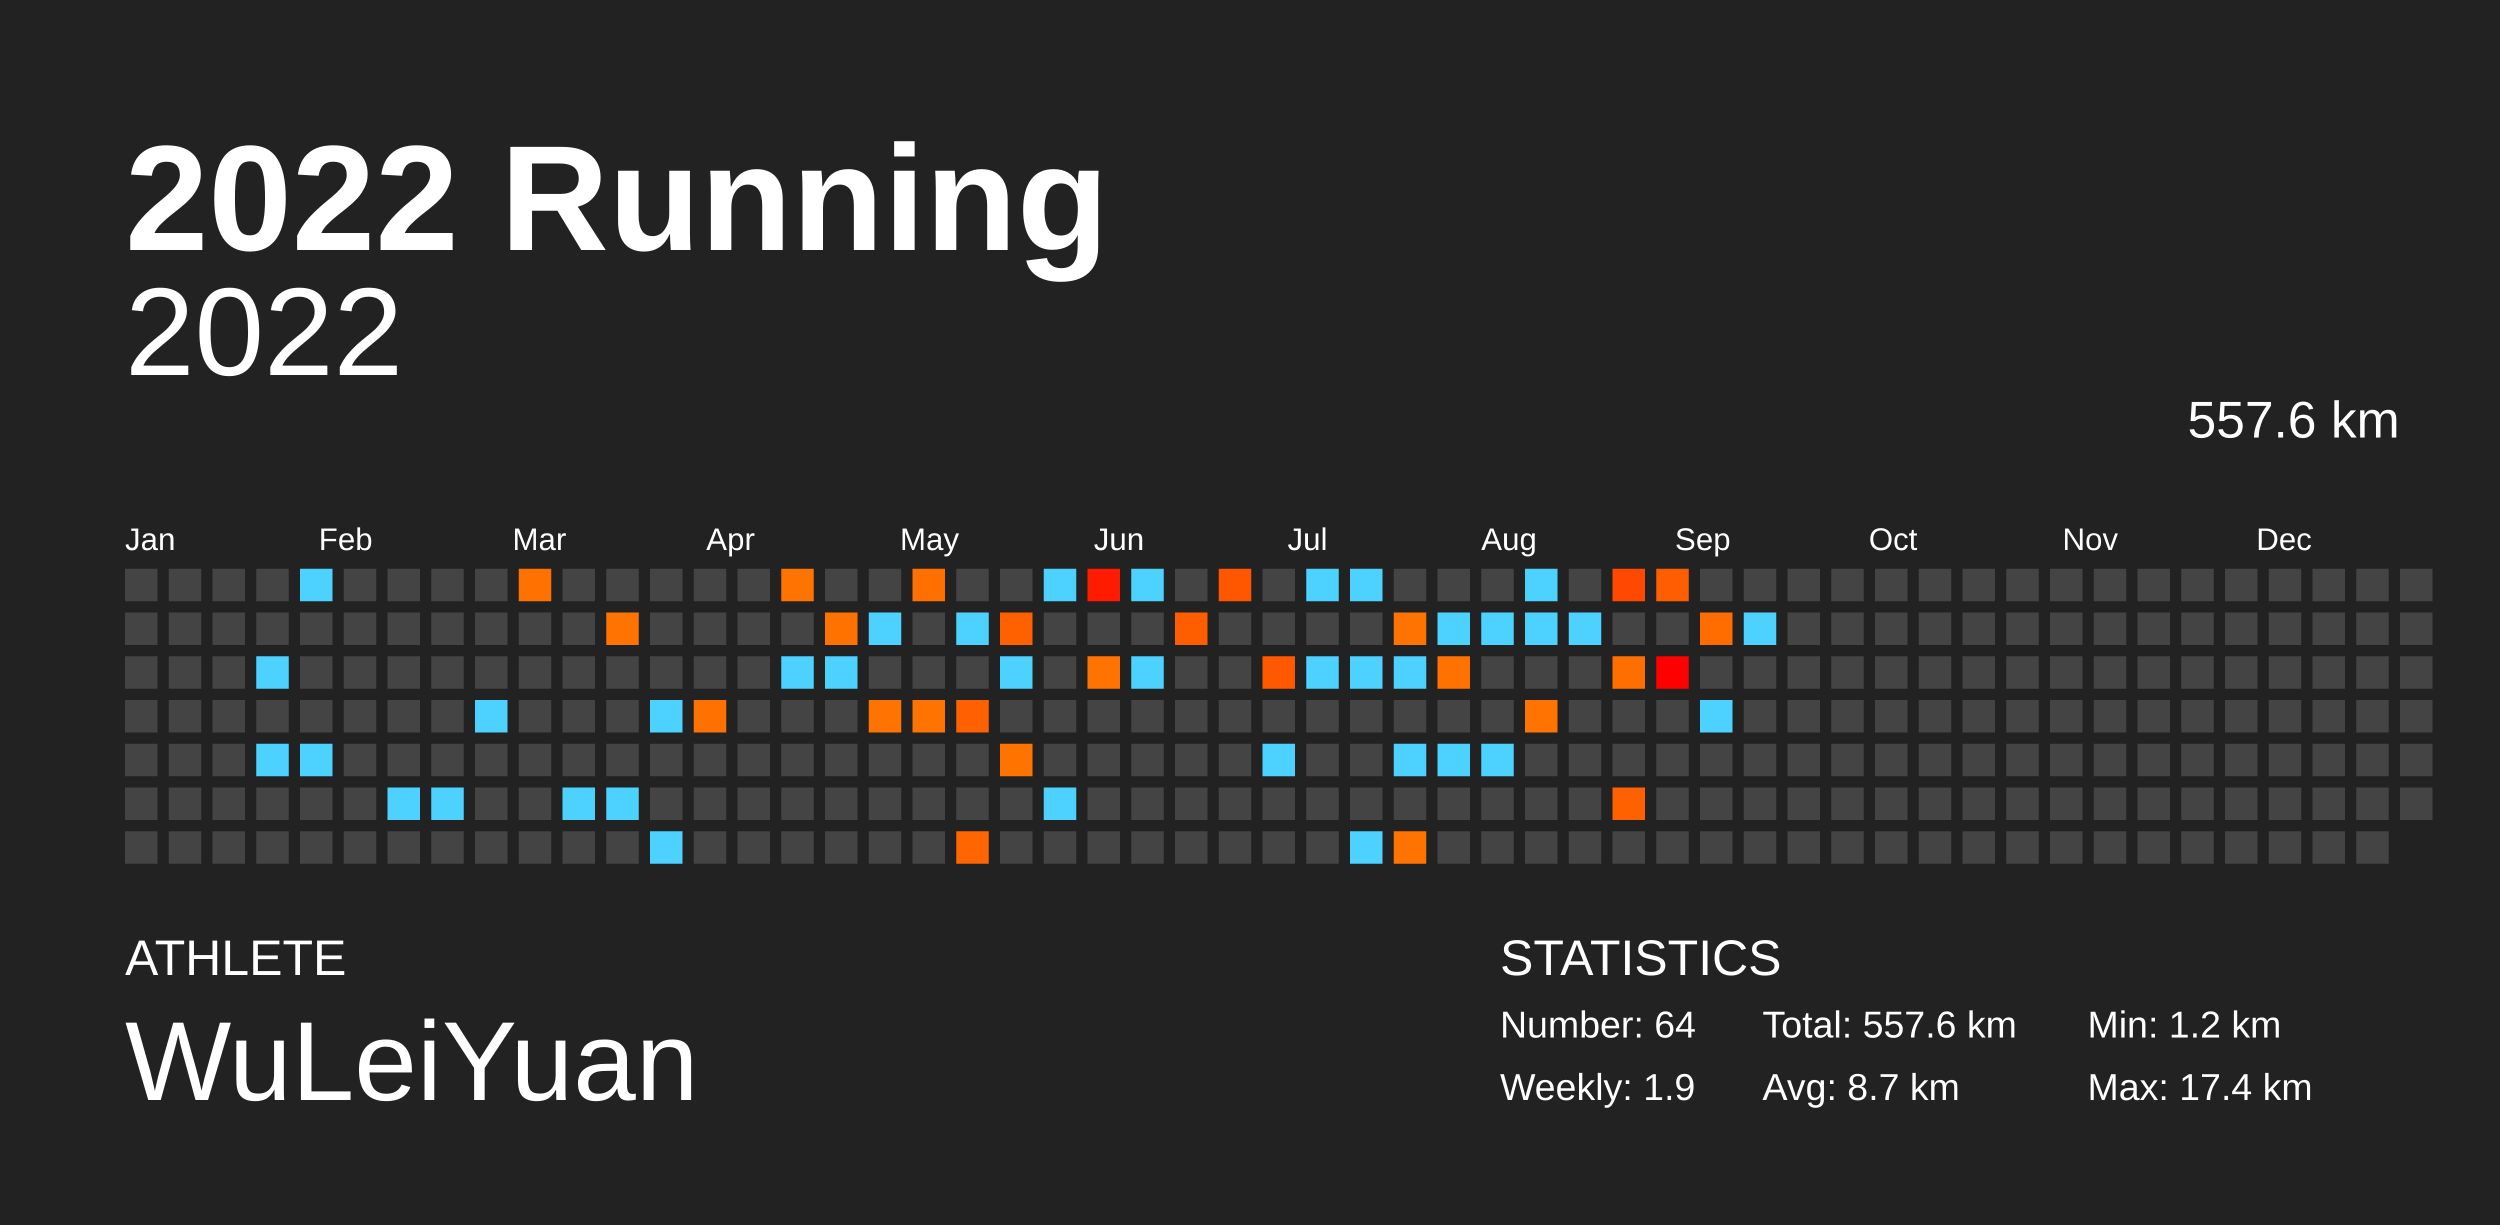
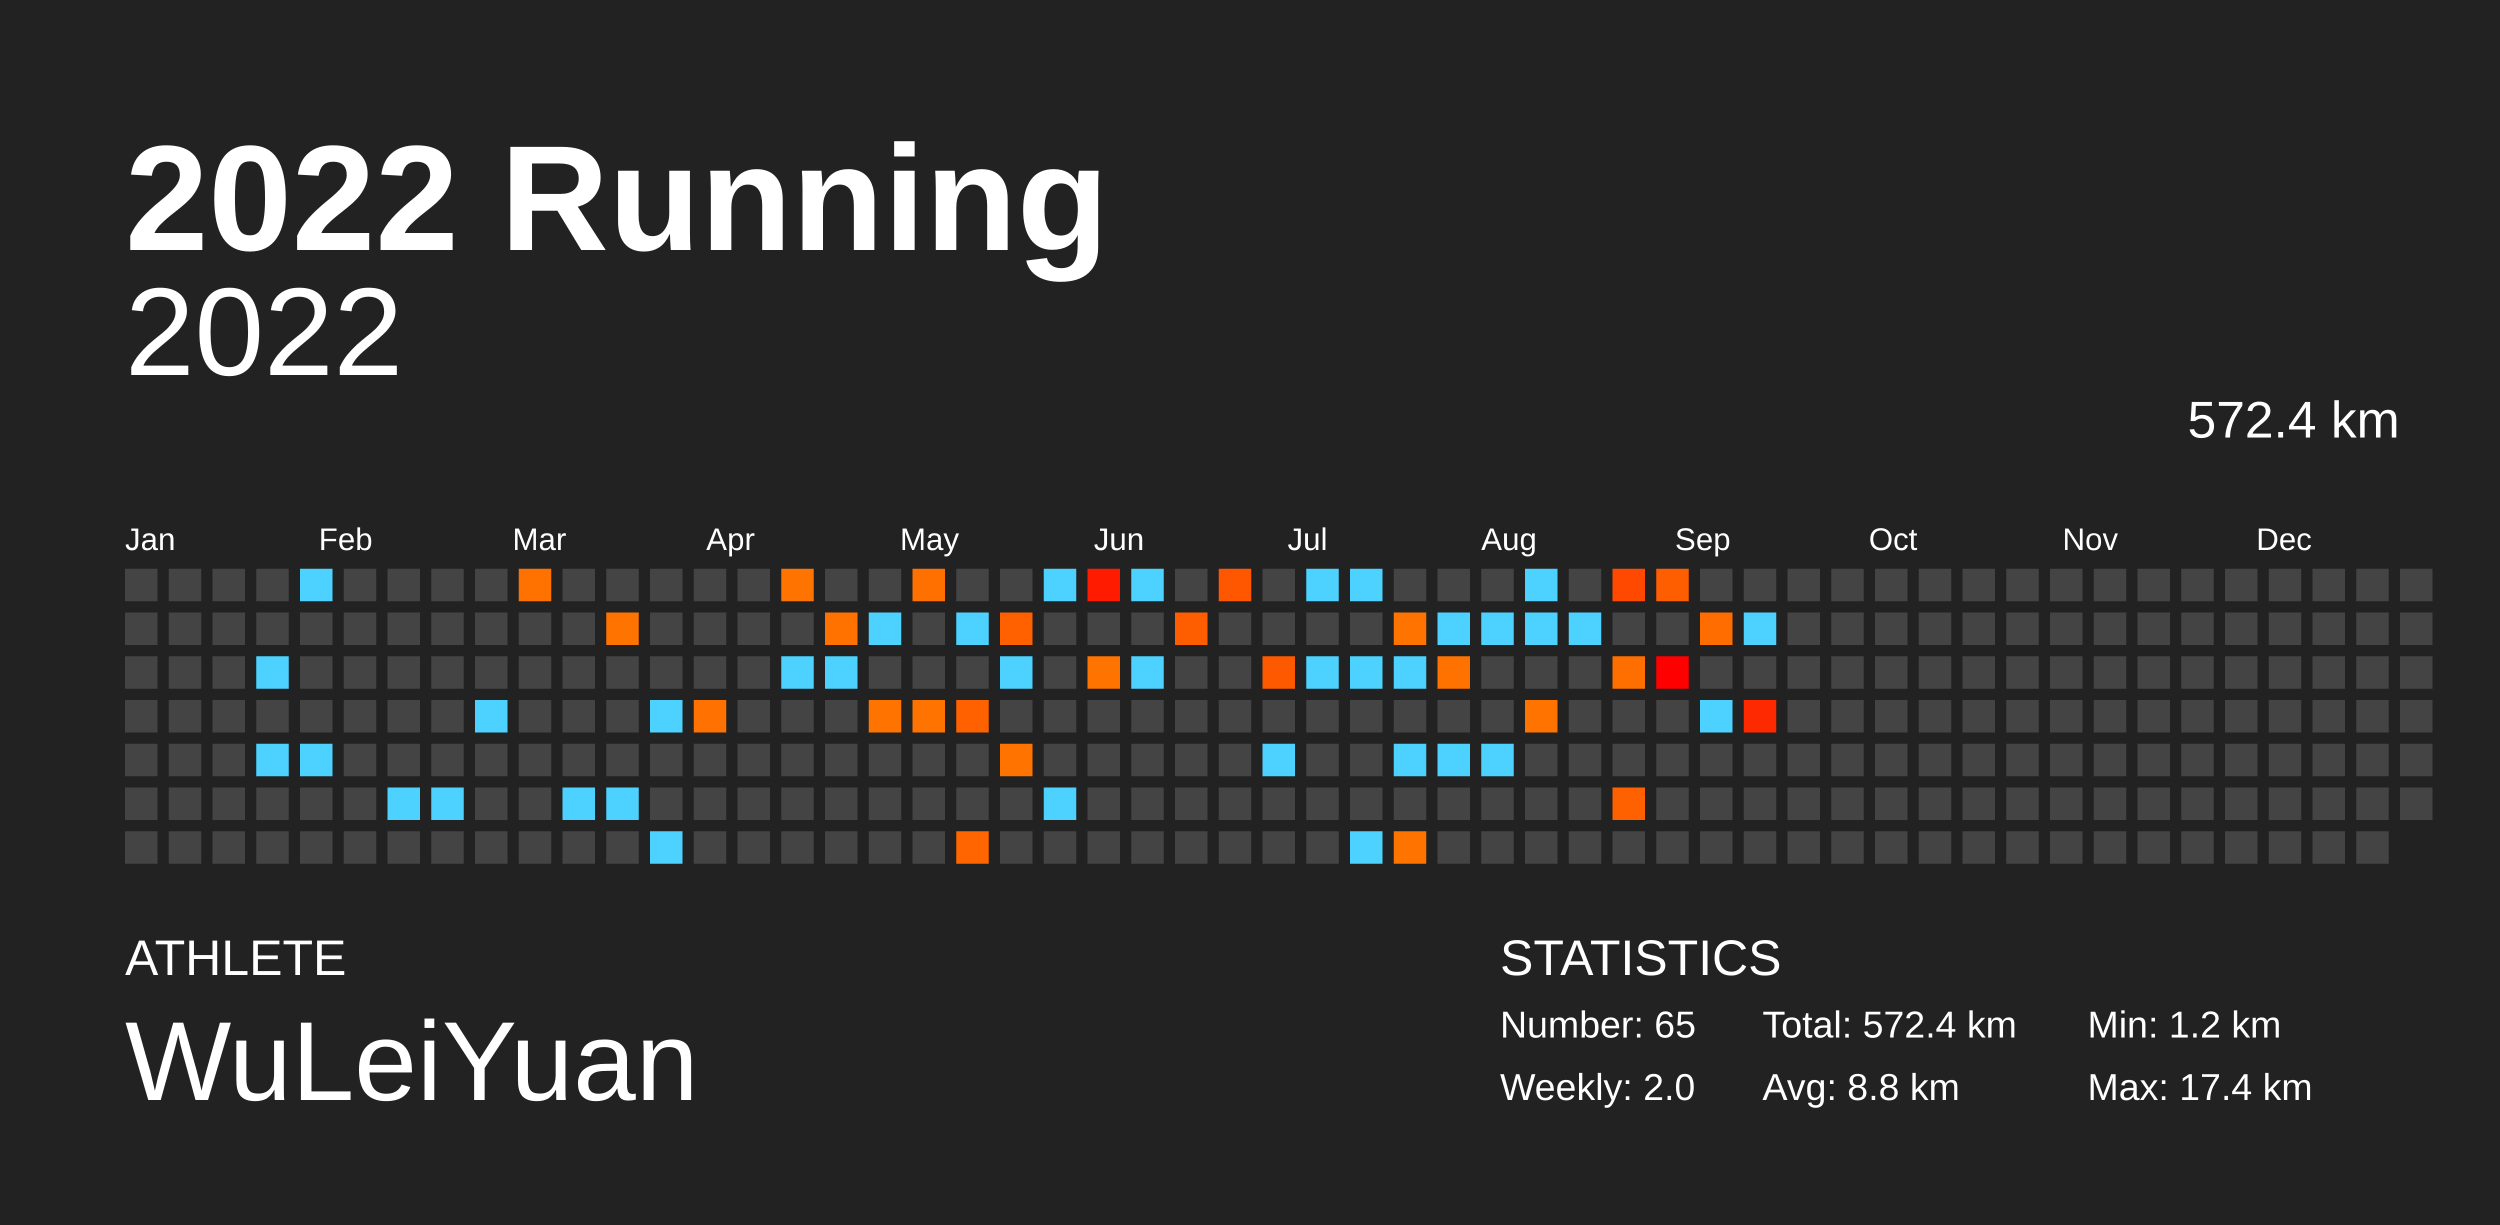
<svg xmlns="http://www.w3.org/2000/svg" baseProfile="full" height="98mm" version="1.1" viewBox="0,0,200,98" width="200mm">
  <defs />
  <rect fill="#222222" height="98" width="200" x="0" y="0" />
  <text fill="#FFFFFF" style="font-size:12px; font-family:Arial; font-weight:bold;" x="10" y="20">2022 Running</text>
  <text fill="#FFFFFF" style="font-size:4px; font-family:Arial" x="10" y="78">ATHLETE</text>
  <text fill="#FFFFFF" style="font-size:9px; font-family:Arial" x="10" y="88">WuLeiYuan</text>
  <text fill="#FFFFFF" style="font-size:4px; font-family:Arial" x="120" y="78">STATISTICS</text>
-   <text fill="#FFFFFF" style="font-size:3px; font-family:Arial" x="120" y="83">Number: 64</text>
-   <text fill="#FFFFFF" style="font-size:3px; font-family:Arial" x="120" y="88">Weekly: 1.9</text>
-   <text fill="#FFFFFF" style="font-size:3px; font-family:Arial" x="141" y="83">Total: 557.6 km</text>
-   <text fill="#FFFFFF" style="font-size:3px; font-family:Arial" x="141" y="88">Avg: 8.7 km</text>
+   <text fill="#FFFFFF" style="font-size:3px; font-family:Arial" x="120" y="83">Number: 65</text>
+   <text fill="#FFFFFF" style="font-size:3px; font-family:Arial" x="120" y="88">Weekly: 2.0</text>
+   <text fill="#FFFFFF" style="font-size:3px; font-family:Arial" x="141" y="83">Total: 572.4 km</text>
+   <text fill="#FFFFFF" style="font-size:3px; font-family:Arial" x="141" y="88">Avg: 8.8 km</text>
  <text fill="#FFFFFF" style="font-size:3px; font-family:Arial" x="167" y="83">Min: 1.2 km</text>
  <text fill="#FFFFFF" style="font-size:3px; font-family:Arial" x="167" y="88">Max: 17.4 km</text>
  <text alignment-baseline="hanging" fill="#FFFFFF" style="font-size:10.0px; font-family:Arial;" x="10" y="30">2022</text>
-   <text alignment-baseline="hanging" fill="#FFFFFF" style="font-size:4.125px; font-family:Arial;" x="175" y="35">557.6 km</text>
+   <text alignment-baseline="hanging" fill="#FFFFFF" style="font-size:4.125px; font-family:Arial;" x="175" y="35">572.4 km</text>
  <text fill="#FFFFFF" style="font-size:2.5px; font-family:Arial" x="10.0" y="44">Jan</text>
  <text fill="#FFFFFF" style="font-size:2.5px; font-family:Arial" x="25.5" y="44">Feb</text>
  <text fill="#FFFFFF" style="font-size:2.5px; font-family:Arial" x="41.0" y="44">Mar</text>
  <text fill="#FFFFFF" style="font-size:2.5px; font-family:Arial" x="56.5" y="44">Apr</text>
  <text fill="#FFFFFF" style="font-size:2.5px; font-family:Arial" x="72.0" y="44">May</text>
  <text fill="#FFFFFF" style="font-size:2.5px; font-family:Arial" x="87.5" y="44">Jun</text>
  <text fill="#FFFFFF" style="font-size:2.5px; font-family:Arial" x="103.0" y="44">Jul</text>
  <text fill="#FFFFFF" style="font-size:2.5px; font-family:Arial" x="118.5" y="44">Aug</text>
  <text fill="#FFFFFF" style="font-size:2.5px; font-family:Arial" x="134.0" y="44">Sep</text>
  <text fill="#FFFFFF" style="font-size:2.5px; font-family:Arial" x="149.5" y="44">Oct</text>
  <text fill="#FFFFFF" style="font-size:2.5px; font-family:Arial" x="165.0" y="44">Nov</text>
  <text fill="#FFFFFF" style="font-size:2.5px; font-family:Arial" x="180.5" y="44">Dec</text>
  <rect fill="#444444" height="2.6" width="2.6" x="10.0" y="45.5" />
  <rect fill="#444444" height="2.6" width="2.6" x="10.0" y="49.0" />
  <rect fill="#444444" height="2.6" width="2.6" x="10.0" y="52.5" />
  <rect fill="#444444" height="2.6" width="2.6" x="10.0" y="56.0" />
  <rect fill="#444444" height="2.6" width="2.6" x="10.0" y="59.5" />
  <rect fill="#444444" height="2.6" width="2.6" x="10.0" y="63.0" />
  <rect fill="#444444" height="2.6" width="2.6" x="10.0" y="66.5" />
  <rect fill="#444444" height="2.6" width="2.6" x="13.5" y="45.5" />
  <rect fill="#444444" height="2.6" width="2.6" x="13.5" y="49.0" />
  <rect fill="#444444" height="2.6" width="2.6" x="13.5" y="52.5" />
  <rect fill="#444444" height="2.6" width="2.6" x="13.5" y="56.0" />
  <rect fill="#444444" height="2.6" width="2.6" x="13.5" y="59.5" />
  <rect fill="#444444" height="2.6" width="2.6" x="13.5" y="63.0" />
  <rect fill="#444444" height="2.6" width="2.6" x="13.5" y="66.5" />
  <rect fill="#444444" height="2.6" width="2.6" x="17.0" y="45.5" />
  <rect fill="#444444" height="2.6" width="2.6" x="17.0" y="49.0" />
  <rect fill="#444444" height="2.6" width="2.6" x="17.0" y="52.5" />
  <rect fill="#444444" height="2.6" width="2.6" x="17.0" y="56.0" />
  <rect fill="#444444" height="2.6" width="2.6" x="17.0" y="59.5" />
  <rect fill="#444444" height="2.6" width="2.6" x="17.0" y="63.0" />
  <rect fill="#444444" height="2.6" width="2.6" x="17.0" y="66.5" />
  <rect fill="#444444" height="2.6" width="2.6" x="20.5" y="45.5" />
  <rect fill="#444444" height="2.6" width="2.6" x="20.5" y="49.0" />
  <rect fill="#4dd2ff" height="2.6" width="2.6" x="20.5" y="52.5" />
  <rect fill="#444444" height="2.6" width="2.6" x="20.5" y="56.0" />
  <rect fill="#4dd2ff" height="2.6" width="2.6" x="20.5" y="59.5" />
  <rect fill="#444444" height="2.6" width="2.6" x="20.5" y="63.0" />
  <rect fill="#444444" height="2.6" width="2.6" x="20.5" y="66.5" />
  <rect fill="#4dd2ff" height="2.6" width="2.6" x="24.0" y="45.5" />
  <rect fill="#444444" height="2.6" width="2.6" x="24.0" y="49.0" />
  <rect fill="#444444" height="2.6" width="2.6" x="24.0" y="52.5" />
  <rect fill="#444444" height="2.6" width="2.6" x="24.0" y="56.0" />
  <rect fill="#4dd2ff" height="2.6" width="2.6" x="24.0" y="59.5" />
  <rect fill="#444444" height="2.6" width="2.6" x="24.0" y="63.0" />
  <rect fill="#444444" height="2.6" width="2.6" x="24.0" y="66.5" />
  <rect fill="#444444" height="2.6" width="2.6" x="27.5" y="45.5" />
  <rect fill="#444444" height="2.6" width="2.6" x="27.5" y="49.0" />
  <rect fill="#444444" height="2.6" width="2.6" x="27.5" y="52.5" />
  <rect fill="#444444" height="2.6" width="2.6" x="27.5" y="56.0" />
  <rect fill="#444444" height="2.6" width="2.6" x="27.5" y="59.5" />
  <rect fill="#444444" height="2.6" width="2.6" x="27.5" y="63.0" />
  <rect fill="#444444" height="2.6" width="2.6" x="27.5" y="66.5" />
  <rect fill="#444444" height="2.6" width="2.6" x="31.0" y="45.5" />
  <rect fill="#444444" height="2.6" width="2.6" x="31.0" y="49.0" />
  <rect fill="#444444" height="2.6" width="2.6" x="31.0" y="52.5" />
  <rect fill="#444444" height="2.6" width="2.6" x="31.0" y="56.0" />
  <rect fill="#444444" height="2.6" width="2.6" x="31.0" y="59.5" />
  <rect fill="#4dd2ff" height="2.6" width="2.6" x="31.0" y="63.0" />
  <rect fill="#444444" height="2.6" width="2.6" x="31.0" y="66.5" />
  <rect fill="#444444" height="2.6" width="2.6" x="34.5" y="45.5" />
  <rect fill="#444444" height="2.6" width="2.6" x="34.5" y="49.0" />
  <rect fill="#444444" height="2.6" width="2.6" x="34.5" y="52.5" />
  <rect fill="#444444" height="2.6" width="2.6" x="34.5" y="56.0" />
  <rect fill="#444444" height="2.6" width="2.6" x="34.5" y="59.5" />
  <rect fill="#4dd2ff" height="2.6" width="2.6" x="34.5" y="63.0" />
  <rect fill="#444444" height="2.6" width="2.6" x="34.5" y="66.5" />
  <rect fill="#444444" height="2.6" width="2.6" x="38.0" y="45.5" />
  <rect fill="#444444" height="2.6" width="2.6" x="38.0" y="49.0" />
  <rect fill="#444444" height="2.6" width="2.6" x="38.0" y="52.5" />
  <rect fill="#4dd2ff" height="2.6" width="2.6" x="38.0" y="56.0" />
  <rect fill="#444444" height="2.6" width="2.6" x="38.0" y="59.5" />
  <rect fill="#444444" height="2.6" width="2.6" x="38.0" y="63.0" />
  <rect fill="#444444" height="2.6" width="2.6" x="38.0" y="66.5" />
  <rect fill="#ff7200" height="2.6" width="2.6" x="41.5" y="45.5" />
  <rect fill="#444444" height="2.6" width="2.6" x="41.5" y="49.0" />
  <rect fill="#444444" height="2.6" width="2.6" x="41.5" y="52.5" />
  <rect fill="#444444" height="2.6" width="2.6" x="41.5" y="56.0" />
  <rect fill="#444444" height="2.6" width="2.6" x="41.5" y="59.5" />
  <rect fill="#444444" height="2.6" width="2.6" x="41.5" y="63.0" />
  <rect fill="#444444" height="2.6" width="2.6" x="41.5" y="66.5" />
  <rect fill="#444444" height="2.6" width="2.6" x="45.0" y="45.5" />
  <rect fill="#444444" height="2.6" width="2.6" x="45.0" y="49.0" />
  <rect fill="#444444" height="2.6" width="2.6" x="45.0" y="52.5" />
  <rect fill="#444444" height="2.6" width="2.6" x="45.0" y="56.0" />
  <rect fill="#444444" height="2.6" width="2.6" x="45.0" y="59.5" />
  <rect fill="#4dd2ff" height="2.6" width="2.6" x="45.0" y="63.0" />
  <rect fill="#444444" height="2.6" width="2.6" x="45.0" y="66.5" />
  <rect fill="#444444" height="2.6" width="2.6" x="48.5" y="45.5" />
  <rect fill="#ff7400" height="2.6" width="2.6" x="48.5" y="49.0" />
  <rect fill="#444444" height="2.6" width="2.6" x="48.5" y="52.5" />
  <rect fill="#444444" height="2.6" width="2.6" x="48.5" y="56.0" />
  <rect fill="#444444" height="2.6" width="2.6" x="48.5" y="59.5" />
  <rect fill="#4dd2ff" height="2.6" width="2.6" x="48.5" y="63.0" />
  <rect fill="#444444" height="2.6" width="2.6" x="48.5" y="66.5" />
  <rect fill="#444444" height="2.6" width="2.6" x="52.0" y="45.5" />
  <rect fill="#444444" height="2.6" width="2.6" x="52.0" y="49.0" />
  <rect fill="#444444" height="2.6" width="2.6" x="52.0" y="52.5" />
  <rect fill="#4dd2ff" height="2.6" width="2.6" x="52.0" y="56.0" />
  <rect fill="#444444" height="2.6" width="2.6" x="52.0" y="59.5" />
  <rect fill="#444444" height="2.6" width="2.6" x="52.0" y="63.0" />
  <rect fill="#4dd2ff" height="2.6" width="2.6" x="52.0" y="66.5" />
  <rect fill="#444444" height="2.6" width="2.6" x="55.5" y="45.5" />
  <rect fill="#444444" height="2.6" width="2.6" x="55.5" y="49.0" />
  <rect fill="#444444" height="2.6" width="2.6" x="55.5" y="52.5" />
  <rect fill="#ff7100" height="2.6" width="2.6" x="55.5" y="56.0" />
  <rect fill="#444444" height="2.6" width="2.6" x="55.5" y="59.5" />
  <rect fill="#444444" height="2.6" width="2.6" x="55.5" y="63.0" />
  <rect fill="#444444" height="2.6" width="2.6" x="55.5" y="66.5" />
  <rect fill="#444444" height="2.6" width="2.6" x="59.0" y="45.5" />
  <rect fill="#444444" height="2.6" width="2.6" x="59.0" y="49.0" />
  <rect fill="#444444" height="2.6" width="2.6" x="59.0" y="52.5" />
  <rect fill="#444444" height="2.6" width="2.6" x="59.0" y="56.0" />
  <rect fill="#444444" height="2.6" width="2.6" x="59.0" y="59.5" />
  <rect fill="#444444" height="2.6" width="2.6" x="59.0" y="63.0" />
  <rect fill="#444444" height="2.6" width="2.6" x="59.0" y="66.5" />
  <rect fill="#ff7300" height="2.6" width="2.6" x="62.5" y="45.5" />
  <rect fill="#444444" height="2.6" width="2.6" x="62.5" y="49.0" />
  <rect fill="#4dd2ff" height="2.6" width="2.6" x="62.5" y="52.5" />
  <rect fill="#444444" height="2.6" width="2.6" x="62.5" y="56.0" />
  <rect fill="#444444" height="2.6" width="2.6" x="62.5" y="59.5" />
  <rect fill="#444444" height="2.6" width="2.6" x="62.5" y="63.0" />
  <rect fill="#444444" height="2.6" width="2.6" x="62.5" y="66.5" />
  <rect fill="#444444" height="2.6" width="2.6" x="66.0" y="45.5" />
  <rect fill="#ff7200" height="2.6" width="2.6" x="66.0" y="49.0" />
  <rect fill="#4dd2ff" height="2.6" width="2.6" x="66.0" y="52.5" />
  <rect fill="#444444" height="2.6" width="2.6" x="66.0" y="56.0" />
  <rect fill="#444444" height="2.6" width="2.6" x="66.0" y="59.5" />
  <rect fill="#444444" height="2.6" width="2.6" x="66.0" y="63.0" />
  <rect fill="#444444" height="2.6" width="2.6" x="66.0" y="66.5" />
  <rect fill="#444444" height="2.6" width="2.6" x="69.5" y="45.5" />
  <rect fill="#4dd2ff" height="2.6" width="2.6" x="69.5" y="49.0" />
  <rect fill="#444444" height="2.6" width="2.6" x="69.5" y="52.5" />
  <rect fill="#ff7300" height="2.6" width="2.6" x="69.5" y="56.0" />
  <rect fill="#444444" height="2.6" width="2.6" x="69.5" y="59.5" />
  <rect fill="#444444" height="2.6" width="2.6" x="69.5" y="63.0" />
  <rect fill="#444444" height="2.6" width="2.6" x="69.5" y="66.5" />
  <rect fill="#ff7000" height="2.6" width="2.6" x="73.0" y="45.5" />
  <rect fill="#444444" height="2.6" width="2.6" x="73.0" y="49.0" />
  <rect fill="#444444" height="2.6" width="2.6" x="73.0" y="52.5" />
  <rect fill="#ff7400" height="2.6" width="2.6" x="73.0" y="56.0" />
  <rect fill="#444444" height="2.6" width="2.6" x="73.0" y="59.5" />
  <rect fill="#444444" height="2.6" width="2.6" x="73.0" y="63.0" />
  <rect fill="#444444" height="2.6" width="2.6" x="73.0" y="66.5" />
  <rect fill="#444444" height="2.6" width="2.6" x="76.5" y="45.5" />
  <rect fill="#4dd2ff" height="2.6" width="2.6" x="76.5" y="49.0" />
  <rect fill="#444444" height="2.6" width="2.6" x="76.5" y="52.5" />
  <rect fill="#ff6100" height="2.6" width="2.6" x="76.5" y="56.0" />
  <rect fill="#444444" height="2.6" width="2.6" x="76.5" y="59.5" />
  <rect fill="#444444" height="2.6" width="2.6" x="76.5" y="63.0" />
  <rect fill="#ff6500" height="2.6" width="2.6" x="76.5" y="66.5" />
  <rect fill="#444444" height="2.6" width="2.6" x="80.0" y="45.5" />
  <rect fill="#ff6000" height="2.6" width="2.6" x="80.0" y="49.0" />
  <rect fill="#4dd2ff" height="2.6" width="2.6" x="80.0" y="52.5" />
  <rect fill="#444444" height="2.6" width="2.6" x="80.0" y="56.0" />
  <rect fill="#ff7400" height="2.6" width="2.6" x="80.0" y="59.5" />
  <rect fill="#444444" height="2.6" width="2.6" x="80.0" y="63.0" />
  <rect fill="#444444" height="2.6" width="2.6" x="80.0" y="66.5" />
  <rect fill="#4dd2ff" height="2.6" width="2.6" x="83.5" y="45.5" />
  <rect fill="#444444" height="2.6" width="2.6" x="83.5" y="49.0" />
  <rect fill="#444444" height="2.6" width="2.6" x="83.5" y="52.5" />
  <rect fill="#444444" height="2.6" width="2.6" x="83.5" y="56.0" />
  <rect fill="#444444" height="2.6" width="2.6" x="83.5" y="59.5" />
  <rect fill="#4dd2ff" height="2.6" width="2.6" x="83.5" y="63.0" />
  <rect fill="#444444" height="2.6" width="2.6" x="83.5" y="66.5" />
  <rect fill="#ff1b00" height="2.6" width="2.6" x="87.0" y="45.5" />
  <rect fill="#444444" height="2.6" width="2.6" x="87.0" y="49.0" />
  <rect fill="#ff7400" height="2.6" width="2.6" x="87.0" y="52.5" />
  <rect fill="#444444" height="2.6" width="2.6" x="87.0" y="56.0" />
  <rect fill="#444444" height="2.6" width="2.6" x="87.0" y="59.5" />
  <rect fill="#444444" height="2.6" width="2.6" x="87.0" y="63.0" />
  <rect fill="#444444" height="2.6" width="2.6" x="87.0" y="66.5" />
  <rect fill="#4dd2ff" height="2.6" width="2.6" x="90.5" y="45.5" />
  <rect fill="#444444" height="2.6" width="2.6" x="90.5" y="49.0" />
  <rect fill="#4dd2ff" height="2.6" width="2.6" x="90.5" y="52.5" />
  <rect fill="#444444" height="2.6" width="2.6" x="90.5" y="56.0" />
  <rect fill="#444444" height="2.6" width="2.6" x="90.5" y="59.5" />
  <rect fill="#444444" height="2.6" width="2.6" x="90.5" y="63.0" />
  <rect fill="#444444" height="2.6" width="2.6" x="90.5" y="66.5" />
  <rect fill="#444444" height="2.6" width="2.6" x="94.0" y="45.5" />
  <rect fill="#ff5e00" height="2.6" width="2.6" x="94.0" y="49.0" />
  <rect fill="#444444" height="2.6" width="2.6" x="94.0" y="52.5" />
  <rect fill="#444444" height="2.6" width="2.6" x="94.0" y="56.0" />
  <rect fill="#444444" height="2.6" width="2.6" x="94.0" y="59.5" />
  <rect fill="#444444" height="2.6" width="2.6" x="94.0" y="63.0" />
  <rect fill="#444444" height="2.6" width="2.6" x="94.0" y="66.5" />
  <rect fill="#ff5700" height="2.6" width="2.6" x="97.5" y="45.5" />
  <rect fill="#444444" height="2.6" width="2.6" x="97.5" y="49.0" />
  <rect fill="#444444" height="2.6" width="2.6" x="97.5" y="52.5" />
  <rect fill="#444444" height="2.6" width="2.6" x="97.5" y="56.0" />
  <rect fill="#444444" height="2.6" width="2.6" x="97.5" y="59.5" />
  <rect fill="#444444" height="2.6" width="2.6" x="97.5" y="63.0" />
  <rect fill="#444444" height="2.6" width="2.6" x="97.5" y="66.5" />
  <rect fill="#444444" height="2.6" width="2.6" x="101.0" y="45.5" />
  <rect fill="#444444" height="2.6" width="2.6" x="101.0" y="49.0" />
  <rect fill="#ff5900" height="2.6" width="2.6" x="101.0" y="52.5" />
  <rect fill="#444444" height="2.6" width="2.6" x="101.0" y="56.0" />
  <rect fill="#4dd2ff" height="2.6" width="2.6" x="101.0" y="59.5" />
  <rect fill="#444444" height="2.6" width="2.6" x="101.0" y="63.0" />
  <rect fill="#444444" height="2.6" width="2.6" x="101.0" y="66.5" />
  <rect fill="#4dd2ff" height="2.6" width="2.6" x="104.5" y="45.5" />
  <rect fill="#444444" height="2.6" width="2.6" x="104.5" y="49.0" />
  <rect fill="#4dd2ff" height="2.6" width="2.6" x="104.5" y="52.5" />
  <rect fill="#444444" height="2.6" width="2.6" x="104.5" y="56.0" />
  <rect fill="#444444" height="2.6" width="2.6" x="104.5" y="59.5" />
  <rect fill="#444444" height="2.6" width="2.6" x="104.5" y="63.0" />
  <rect fill="#444444" height="2.6" width="2.6" x="104.5" y="66.5" />
  <rect fill="#4dd2ff" height="2.6" width="2.6" x="108.0" y="45.5" />
  <rect fill="#444444" height="2.6" width="2.6" x="108.0" y="49.0" />
  <rect fill="#4dd2ff" height="2.6" width="2.6" x="108.0" y="52.5" />
  <rect fill="#444444" height="2.6" width="2.6" x="108.0" y="56.0" />
  <rect fill="#444444" height="2.6" width="2.6" x="108.0" y="59.5" />
  <rect fill="#444444" height="2.6" width="2.6" x="108.0" y="63.0" />
  <rect fill="#4dd2ff" height="2.6" width="2.6" x="108.0" y="66.5" />
  <rect fill="#444444" height="2.6" width="2.6" x="111.5" y="45.5" />
  <rect fill="#ff7300" height="2.6" width="2.6" x="111.5" y="49.0" />
  <rect fill="#4dd2ff" height="2.6" width="2.6" x="111.5" y="52.5" />
  <rect fill="#444444" height="2.6" width="2.6" x="111.5" y="56.0" />
  <rect fill="#4dd2ff" height="2.6" width="2.6" x="111.5" y="59.5" />
  <rect fill="#444444" height="2.6" width="2.6" x="111.5" y="63.0" />
  <rect fill="#ff7300" height="2.6" width="2.6" x="111.5" y="66.5" />
  <rect fill="#444444" height="2.6" width="2.6" x="115.0" y="45.5" />
  <rect fill="#4dd2ff" height="2.6" width="2.6" x="115.0" y="49.0" />
  <rect fill="#ff7200" height="2.6" width="2.6" x="115.0" y="52.5" />
  <rect fill="#444444" height="2.6" width="2.6" x="115.0" y="56.0" />
  <rect fill="#4dd2ff" height="2.6" width="2.6" x="115.0" y="59.5" />
  <rect fill="#444444" height="2.6" width="2.6" x="115.0" y="63.0" />
  <rect fill="#444444" height="2.6" width="2.6" x="115.0" y="66.5" />
  <rect fill="#444444" height="2.6" width="2.6" x="118.5" y="45.5" />
  <rect fill="#4dd2ff" height="2.6" width="2.6" x="118.5" y="49.0" />
  <rect fill="#444444" height="2.6" width="2.6" x="118.5" y="52.5" />
  <rect fill="#444444" height="2.6" width="2.6" x="118.5" y="56.0" />
  <rect fill="#4dd2ff" height="2.6" width="2.6" x="118.5" y="59.5" />
  <rect fill="#444444" height="2.6" width="2.6" x="118.5" y="63.0" />
  <rect fill="#444444" height="2.6" width="2.6" x="118.5" y="66.5" />
  <rect fill="#4dd2ff" height="2.6" width="2.6" x="122.0" y="45.5" />
  <rect fill="#4dd2ff" height="2.6" width="2.6" x="122.0" y="49.0" />
  <rect fill="#444444" height="2.6" width="2.6" x="122.0" y="52.5" />
  <rect fill="#ff7400" height="2.6" width="2.6" x="122.0" y="56.0" />
  <rect fill="#444444" height="2.6" width="2.6" x="122.0" y="59.5" />
  <rect fill="#444444" height="2.6" width="2.6" x="122.0" y="63.0" />
  <rect fill="#444444" height="2.6" width="2.6" x="122.0" y="66.5" />
  <rect fill="#444444" height="2.6" width="2.6" x="125.5" y="45.5" />
  <rect fill="#4dd2ff" height="2.6" width="2.6" x="125.5" y="49.0" />
  <rect fill="#444444" height="2.6" width="2.6" x="125.5" y="52.5" />
  <rect fill="#444444" height="2.6" width="2.6" x="125.5" y="56.0" />
  <rect fill="#444444" height="2.6" width="2.6" x="125.5" y="59.5" />
  <rect fill="#444444" height="2.6" width="2.6" x="125.5" y="63.0" />
  <rect fill="#444444" height="2.6" width="2.6" x="125.5" y="66.5" />
  <rect fill="#ff4900" height="2.6" width="2.6" x="129.0" y="45.5" />
  <rect fill="#444444" height="2.6" width="2.6" x="129.0" y="49.0" />
  <rect fill="#ff6f00" height="2.6" width="2.6" x="129.0" y="52.5" />
  <rect fill="#444444" height="2.6" width="2.6" x="129.0" y="56.0" />
  <rect fill="#444444" height="2.6" width="2.6" x="129.0" y="59.5" />
  <rect fill="#ff6000" height="2.6" width="2.6" x="129.0" y="63.0" />
  <rect fill="#444444" height="2.6" width="2.6" x="129.0" y="66.5" />
  <rect fill="#ff5e00" height="2.6" width="2.6" x="132.5" y="45.5" />
  <rect fill="#444444" height="2.6" width="2.6" x="132.5" y="49.0" />
  <rect fill="#ff0000" height="2.6" width="2.6" x="132.5" y="52.5" />
  <rect fill="#444444" height="2.6" width="2.6" x="132.5" y="56.0" />
  <rect fill="#444444" height="2.6" width="2.6" x="132.5" y="59.5" />
  <rect fill="#444444" height="2.6" width="2.6" x="132.5" y="63.0" />
  <rect fill="#444444" height="2.6" width="2.6" x="132.5" y="66.5" />
  <rect fill="#444444" height="2.6" width="2.6" x="136.0" y="45.5" />
  <rect fill="#ff6c00" height="2.6" width="2.6" x="136.0" y="49.0" />
  <rect fill="#444444" height="2.6" width="2.6" x="136.0" y="52.5" />
  <rect fill="#4dd2ff" height="2.6" width="2.6" x="136.0" y="56.0" />
  <rect fill="#444444" height="2.6" width="2.6" x="136.0" y="59.5" />
  <rect fill="#444444" height="2.6" width="2.6" x="136.0" y="63.0" />
  <rect fill="#444444" height="2.6" width="2.6" x="136.0" y="66.5" />
  <rect fill="#444444" height="2.6" width="2.6" x="139.5" y="45.5" />
  <rect fill="#4dd2ff" height="2.6" width="2.6" x="139.5" y="49.0" />
  <rect fill="#444444" height="2.6" width="2.6" x="139.5" y="52.5" />
-   <rect fill="#444444" height="2.6" width="2.6" x="139.5" y="56.0" />
+   <rect fill="#ff2900" height="2.6" width="2.6" x="139.5" y="56.0" />
  <rect fill="#444444" height="2.6" width="2.6" x="139.5" y="59.5" />
  <rect fill="#444444" height="2.6" width="2.6" x="139.5" y="63.0" />
  <rect fill="#444444" height="2.6" width="2.6" x="139.5" y="66.5" />
  <rect fill="#444444" height="2.6" width="2.6" x="143.0" y="45.5" />
  <rect fill="#444444" height="2.6" width="2.6" x="143.0" y="49.0" />
  <rect fill="#444444" height="2.6" width="2.6" x="143.0" y="52.5" />
  <rect fill="#444444" height="2.6" width="2.6" x="143.0" y="56.0" />
  <rect fill="#444444" height="2.6" width="2.6" x="143.0" y="59.5" />
  <rect fill="#444444" height="2.6" width="2.6" x="143.0" y="63.0" />
  <rect fill="#444444" height="2.6" width="2.6" x="143.0" y="66.5" />
  <rect fill="#444444" height="2.6" width="2.6" x="146.5" y="45.5" />
  <rect fill="#444444" height="2.6" width="2.6" x="146.5" y="49.0" />
  <rect fill="#444444" height="2.6" width="2.6" x="146.5" y="52.5" />
  <rect fill="#444444" height="2.6" width="2.6" x="146.5" y="56.0" />
  <rect fill="#444444" height="2.6" width="2.6" x="146.5" y="59.5" />
  <rect fill="#444444" height="2.6" width="2.6" x="146.5" y="63.0" />
  <rect fill="#444444" height="2.6" width="2.6" x="146.5" y="66.5" />
  <rect fill="#444444" height="2.6" width="2.6" x="150.0" y="45.5" />
  <rect fill="#444444" height="2.6" width="2.6" x="150.0" y="49.0" />
  <rect fill="#444444" height="2.6" width="2.6" x="150.0" y="52.5" />
  <rect fill="#444444" height="2.6" width="2.6" x="150.0" y="56.0" />
  <rect fill="#444444" height="2.6" width="2.6" x="150.0" y="59.5" />
  <rect fill="#444444" height="2.6" width="2.6" x="150.0" y="63.0" />
  <rect fill="#444444" height="2.6" width="2.6" x="150.0" y="66.5" />
  <rect fill="#444444" height="2.6" width="2.6" x="153.5" y="45.5" />
  <rect fill="#444444" height="2.6" width="2.6" x="153.5" y="49.0" />
  <rect fill="#444444" height="2.6" width="2.6" x="153.5" y="52.5" />
  <rect fill="#444444" height="2.6" width="2.6" x="153.5" y="56.0" />
  <rect fill="#444444" height="2.6" width="2.6" x="153.5" y="59.5" />
  <rect fill="#444444" height="2.6" width="2.6" x="153.5" y="63.0" />
  <rect fill="#444444" height="2.6" width="2.6" x="153.5" y="66.5" />
  <rect fill="#444444" height="2.6" width="2.6" x="157.0" y="45.5" />
  <rect fill="#444444" height="2.6" width="2.6" x="157.0" y="49.0" />
  <rect fill="#444444" height="2.6" width="2.6" x="157.0" y="52.5" />
  <rect fill="#444444" height="2.6" width="2.6" x="157.0" y="56.0" />
  <rect fill="#444444" height="2.6" width="2.6" x="157.0" y="59.5" />
  <rect fill="#444444" height="2.6" width="2.6" x="157.0" y="63.0" />
  <rect fill="#444444" height="2.6" width="2.6" x="157.0" y="66.5" />
  <rect fill="#444444" height="2.6" width="2.6" x="160.5" y="45.5" />
  <rect fill="#444444" height="2.6" width="2.6" x="160.5" y="49.0" />
  <rect fill="#444444" height="2.6" width="2.6" x="160.5" y="52.5" />
  <rect fill="#444444" height="2.6" width="2.6" x="160.5" y="56.0" />
  <rect fill="#444444" height="2.6" width="2.6" x="160.5" y="59.5" />
  <rect fill="#444444" height="2.6" width="2.6" x="160.5" y="63.0" />
  <rect fill="#444444" height="2.6" width="2.6" x="160.5" y="66.5" />
  <rect fill="#444444" height="2.6" width="2.6" x="164.0" y="45.5" />
  <rect fill="#444444" height="2.6" width="2.6" x="164.0" y="49.0" />
  <rect fill="#444444" height="2.6" width="2.6" x="164.0" y="52.5" />
  <rect fill="#444444" height="2.6" width="2.6" x="164.0" y="56.0" />
  <rect fill="#444444" height="2.6" width="2.6" x="164.0" y="59.5" />
  <rect fill="#444444" height="2.6" width="2.6" x="164.0" y="63.0" />
  <rect fill="#444444" height="2.6" width="2.6" x="164.0" y="66.5" />
  <rect fill="#444444" height="2.6" width="2.6" x="167.5" y="45.5" />
  <rect fill="#444444" height="2.6" width="2.6" x="167.5" y="49.0" />
  <rect fill="#444444" height="2.6" width="2.6" x="167.5" y="52.5" />
  <rect fill="#444444" height="2.6" width="2.6" x="167.5" y="56.0" />
  <rect fill="#444444" height="2.6" width="2.6" x="167.5" y="59.5" />
  <rect fill="#444444" height="2.6" width="2.6" x="167.5" y="63.0" />
  <rect fill="#444444" height="2.6" width="2.6" x="167.5" y="66.5" />
  <rect fill="#444444" height="2.6" width="2.6" x="171.0" y="45.5" />
  <rect fill="#444444" height="2.6" width="2.6" x="171.0" y="49.0" />
  <rect fill="#444444" height="2.6" width="2.6" x="171.0" y="52.5" />
  <rect fill="#444444" height="2.6" width="2.6" x="171.0" y="56.0" />
  <rect fill="#444444" height="2.6" width="2.6" x="171.0" y="59.5" />
  <rect fill="#444444" height="2.6" width="2.6" x="171.0" y="63.0" />
  <rect fill="#444444" height="2.6" width="2.6" x="171.0" y="66.5" />
  <rect fill="#444444" height="2.6" width="2.6" x="174.5" y="45.5" />
  <rect fill="#444444" height="2.6" width="2.6" x="174.5" y="49.0" />
  <rect fill="#444444" height="2.6" width="2.6" x="174.5" y="52.5" />
  <rect fill="#444444" height="2.6" width="2.6" x="174.5" y="56.0" />
  <rect fill="#444444" height="2.6" width="2.6" x="174.5" y="59.5" />
  <rect fill="#444444" height="2.6" width="2.6" x="174.5" y="63.0" />
  <rect fill="#444444" height="2.6" width="2.6" x="174.5" y="66.5" />
  <rect fill="#444444" height="2.6" width="2.6" x="178.0" y="45.5" />
  <rect fill="#444444" height="2.6" width="2.6" x="178.0" y="49.0" />
  <rect fill="#444444" height="2.6" width="2.6" x="178.0" y="52.5" />
  <rect fill="#444444" height="2.6" width="2.6" x="178.0" y="56.0" />
  <rect fill="#444444" height="2.6" width="2.6" x="178.0" y="59.5" />
  <rect fill="#444444" height="2.6" width="2.6" x="178.0" y="63.0" />
  <rect fill="#444444" height="2.6" width="2.6" x="178.0" y="66.5" />
  <rect fill="#444444" height="2.6" width="2.6" x="181.5" y="45.5" />
  <rect fill="#444444" height="2.6" width="2.6" x="181.5" y="49.0" />
  <rect fill="#444444" height="2.6" width="2.6" x="181.5" y="52.5" />
  <rect fill="#444444" height="2.6" width="2.6" x="181.5" y="56.0" />
  <rect fill="#444444" height="2.6" width="2.6" x="181.5" y="59.5" />
  <rect fill="#444444" height="2.6" width="2.6" x="181.5" y="63.0" />
  <rect fill="#444444" height="2.6" width="2.6" x="181.5" y="66.5" />
  <rect fill="#444444" height="2.6" width="2.6" x="185.0" y="45.5" />
  <rect fill="#444444" height="2.6" width="2.6" x="185.0" y="49.0" />
  <rect fill="#444444" height="2.6" width="2.6" x="185.0" y="52.5" />
  <rect fill="#444444" height="2.6" width="2.6" x="185.0" y="56.0" />
  <rect fill="#444444" height="2.6" width="2.6" x="185.0" y="59.5" />
  <rect fill="#444444" height="2.6" width="2.6" x="185.0" y="63.0" />
  <rect fill="#444444" height="2.6" width="2.6" x="185.0" y="66.5" />
  <rect fill="#444444" height="2.6" width="2.6" x="188.5" y="45.5" />
  <rect fill="#444444" height="2.6" width="2.6" x="188.5" y="49.0" />
  <rect fill="#444444" height="2.6" width="2.6" x="188.5" y="52.5" />
  <rect fill="#444444" height="2.6" width="2.6" x="188.5" y="56.0" />
  <rect fill="#444444" height="2.6" width="2.6" x="188.5" y="59.5" />
  <rect fill="#444444" height="2.6" width="2.6" x="188.5" y="63.0" />
  <rect fill="#444444" height="2.6" width="2.6" x="188.5" y="66.5" />
  <rect fill="#444444" height="2.6" width="2.6" x="192.0" y="45.5" />
  <rect fill="#444444" height="2.6" width="2.6" x="192.0" y="49.0" />
  <rect fill="#444444" height="2.6" width="2.6" x="192.0" y="52.5" />
  <rect fill="#444444" height="2.6" width="2.6" x="192.0" y="56.0" />
  <rect fill="#444444" height="2.6" width="2.6" x="192.0" y="59.5" />
  <rect fill="#444444" height="2.6" width="2.6" x="192.0" y="63.0" />
</svg>
